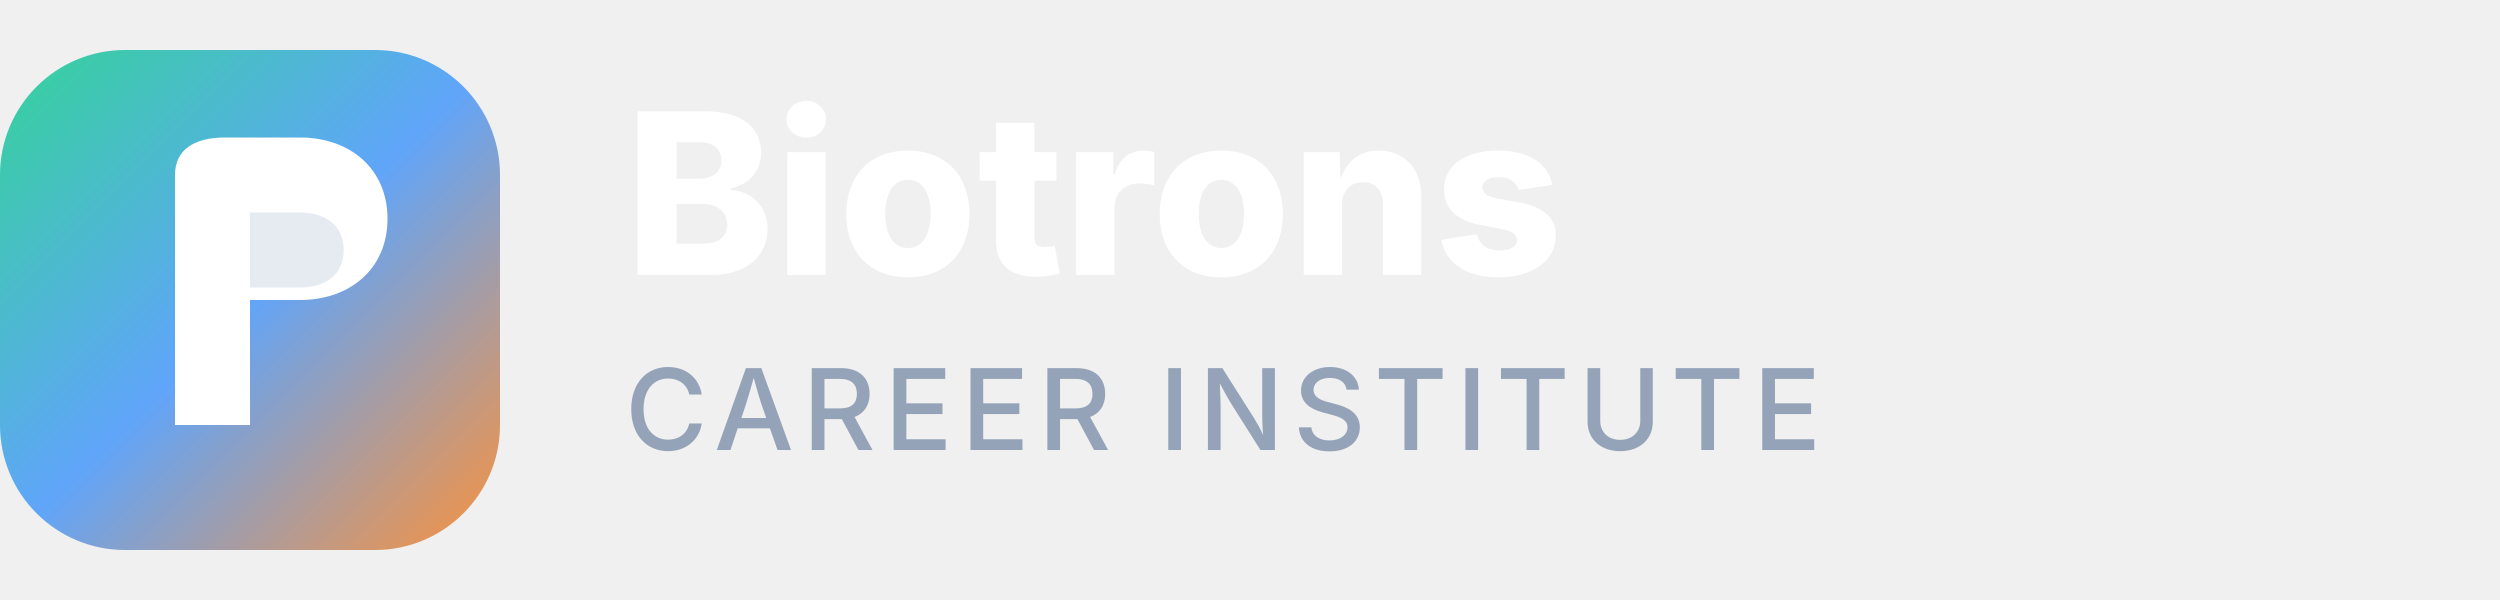
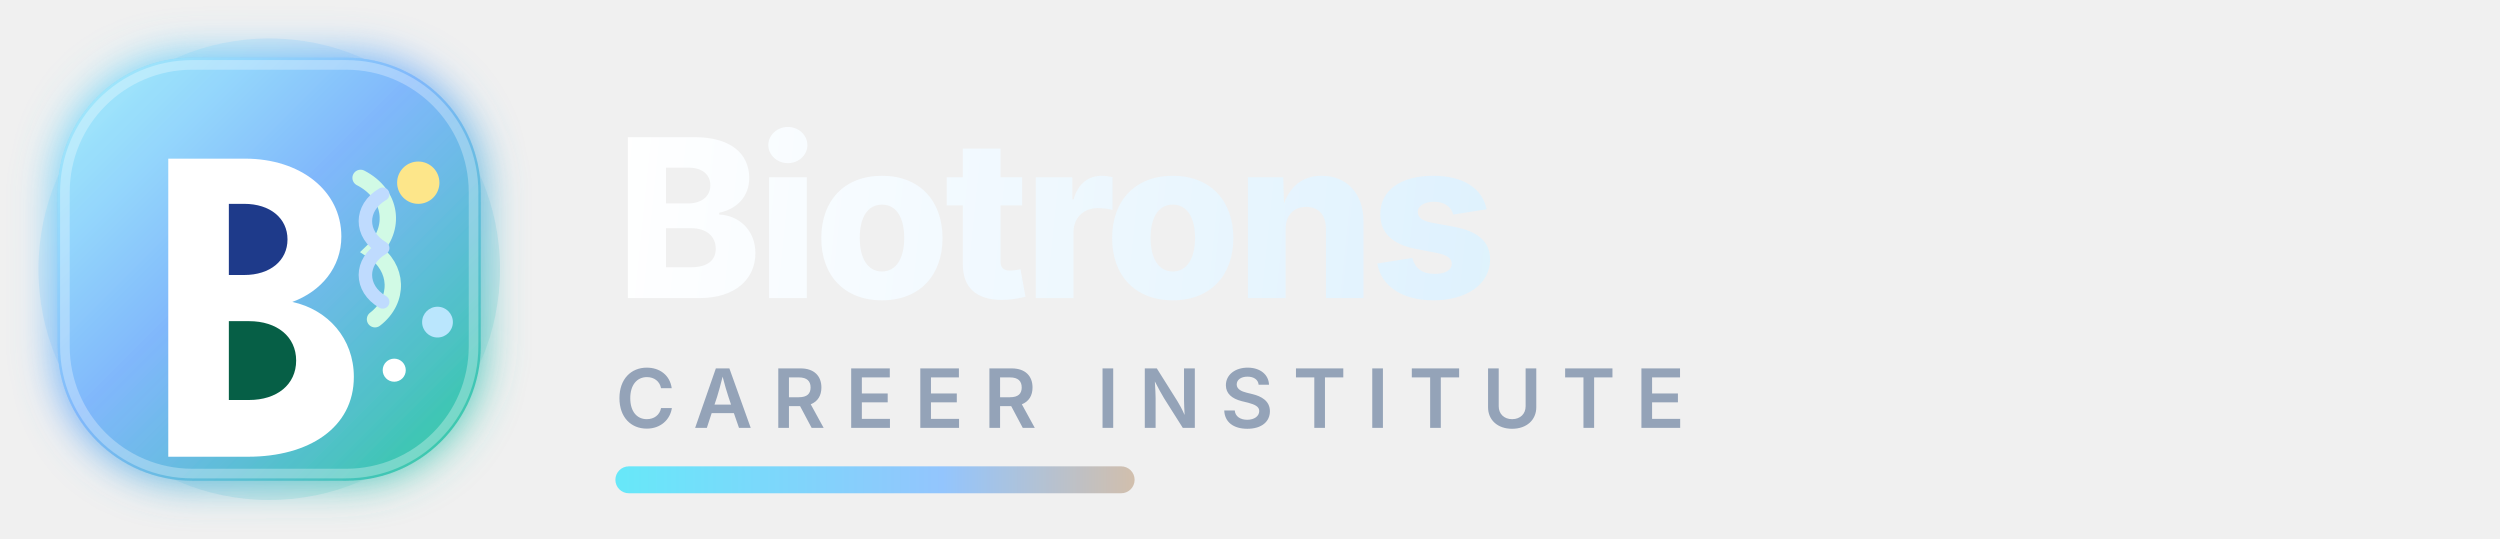
- <svg xmlns="http://www.w3.org/2000/svg" viewBox="0 0 200 48" fill="none" role="img" aria-label="Biotrons">
+ <svg xmlns="http://www.w3.org/2000/svg" viewBox="0 0 260 56" fill="none" role="img" aria-label="Biotrons Career Institute">
  <defs>
-     <linearGradient id="bioGradW" x1="0%" y1="0%" x2="100%" y2="100%">
-       <stop offset="0%" stop-color="#34D399" />
-       <stop offset="50%" stop-color="#60A5FA" />
-       <stop offset="100%" stop-color="#FB923C" />
+     <linearGradient id="iconGradW" x1="4" y1="4" x2="52" y2="52" gradientUnits="userSpaceOnUse">
+       <stop offset="0%" stop-color="#67E8F9" />
+       <stop offset="45%" stop-color="#60A5FA" />
+       <stop offset="100%" stop-color="#34D399" />
    </linearGradient>
+     <linearGradient id="iconShineW" x1="8" y1="8" x2="44" y2="44" gradientUnits="userSpaceOnUse">
+       <stop offset="0%" stop-color="#FFFFFF" stop-opacity="0.4" />
+       <stop offset="100%" stop-color="#FFFFFF" stop-opacity="0" />
+     </linearGradient>
+     <linearGradient id="wordGradW" x1="64" y1="18" x2="220" y2="34" gradientUnits="userSpaceOnUse">
+       <stop offset="0%" stop-color="#FFFFFF" />
+       <stop offset="55%" stop-color="#E0F2FE" />
+       <stop offset="100%" stop-color="#D1FAE5" />
+     </linearGradient>
+     <linearGradient id="accentGradW" x1="64" y1="48" x2="132" y2="48" gradientUnits="userSpaceOnUse">
+       <stop offset="0%" stop-color="#67E8F9" />
+       <stop offset="50%" stop-color="#93C5FD" />
+       <stop offset="100%" stop-color="#FDBA74" />
+     </linearGradient>
+     <filter id="softGlowW" x="-20%" y="-20%" width="140%" height="140%">
+       <feGaussianBlur stdDeviation="2.2" result="blur" />
+       <feMerge>
+         <feMergeNode in="blur" />
+         <feMergeNode in="SourceGraphic" />
+       </feMerge>
+     </filter>
  </defs>
-   <rect x="0" y="4" width="40" height="40" rx="10" fill="url(#bioGradW)" />
-   <path d="M14 14c0-2 1.5-3 4-3h6c4 0 7 2.5 7 6.5S28 24 24 24h-4v10h-6V14z" fill="#fff" />
-   <path d="M20 17h4c2 0 3.5 1 3.5 3s-1.5 3-3.5 3h-4V17z" fill="#E2E8F0" opacity="0.85" />
-   <text x="50" y="22" font-family="Inter,Segoe UI,sans-serif" font-size="18" font-weight="800" fill="#FFFFFF">Biotrons</text>
-   <text x="50" y="36" font-family="Inter,Segoe UI,sans-serif" font-size="9" font-weight="500" fill="#94A3B8" letter-spacing="0.08em">CAREER INSTITUTE</text>
+   <circle cx="28" cy="28" r="24" fill="url(#iconGradW)" opacity="0.18" />
+   <rect x="6" y="6" width="44" height="44" rx="14" fill="url(#iconGradW)" filter="url(#softGlowW)" />
+   <rect x="6" y="6" width="44" height="44" rx="14" fill="url(#iconShineW)" />
+   <rect x="6.75" y="6.75" width="42.5" height="42.5" rx="13.25" stroke="#FFFFFF" stroke-opacity="0.3" />
+   <path d="M17.5 16.5H25.5C31.2 16.5 35.5 19.8 35.5 24.6C35.5 27.8 33.4 30.3 30.4 31.4C34.1 32.2 36.8 35.2 36.8 39.2C36.8 44.5 32.1 47.5 25.8 47.5H17.5V16.5Z" fill="#FFFFFF" />
+   <path d="M23.8 21.2H25.4C28.1 21.2 29.9 22.7 29.9 24.9C29.9 27.1 28.1 28.6 25.4 28.6H23.8V21.2Z" fill="#1E3A8A" />
+   <path d="M23.8 33.4H25.9C28.8 33.4 30.8 35 30.8 37.5C30.8 40 28.8 41.6 25.9 41.6H23.8V33.4Z" fill="#065F46" />
+   <path d="M37.5 18.5C40.8 20.2 41.2 23.8 38.8 26.1C41.4 27.8 41.6 31.2 39 33.2" stroke="#D1FAE5" stroke-width="1.7" stroke-linecap="round" />
+   <path d="M39.8 20.2C37.4 21.6 37.4 24.4 39.8 25.8M39.8 25.8C37.4 27.2 37.4 30 39.8 31.4" stroke="#BFDBFE" stroke-width="1.4" stroke-linecap="round" />
+   <circle cx="43.5" cy="19" r="2.2" fill="#FDE68A" />
+   <circle cx="45.5" cy="33.5" r="1.6" fill="#BAE6FD" />
+   <circle cx="41" cy="38.5" r="1.2" fill="#FFFFFF" />
+   <text x="64" y="31" font-family="Inter, Segoe UI, system-ui, sans-serif" font-size="23" font-weight="800" fill="url(#wordGradW)" letter-spacing="-0.6px">Biotrons</text>
+   <text x="64" y="44.5" font-family="Inter, Segoe UI, system-ui, sans-serif" font-size="8.5" font-weight="600" fill="#94A3B8" letter-spacing="0.24em">CAREER INSTITUTE</text>
+   <rect x="64" y="48.5" width="54" height="2.8" rx="1.4" fill="url(#accentGradW)" />
</svg>
